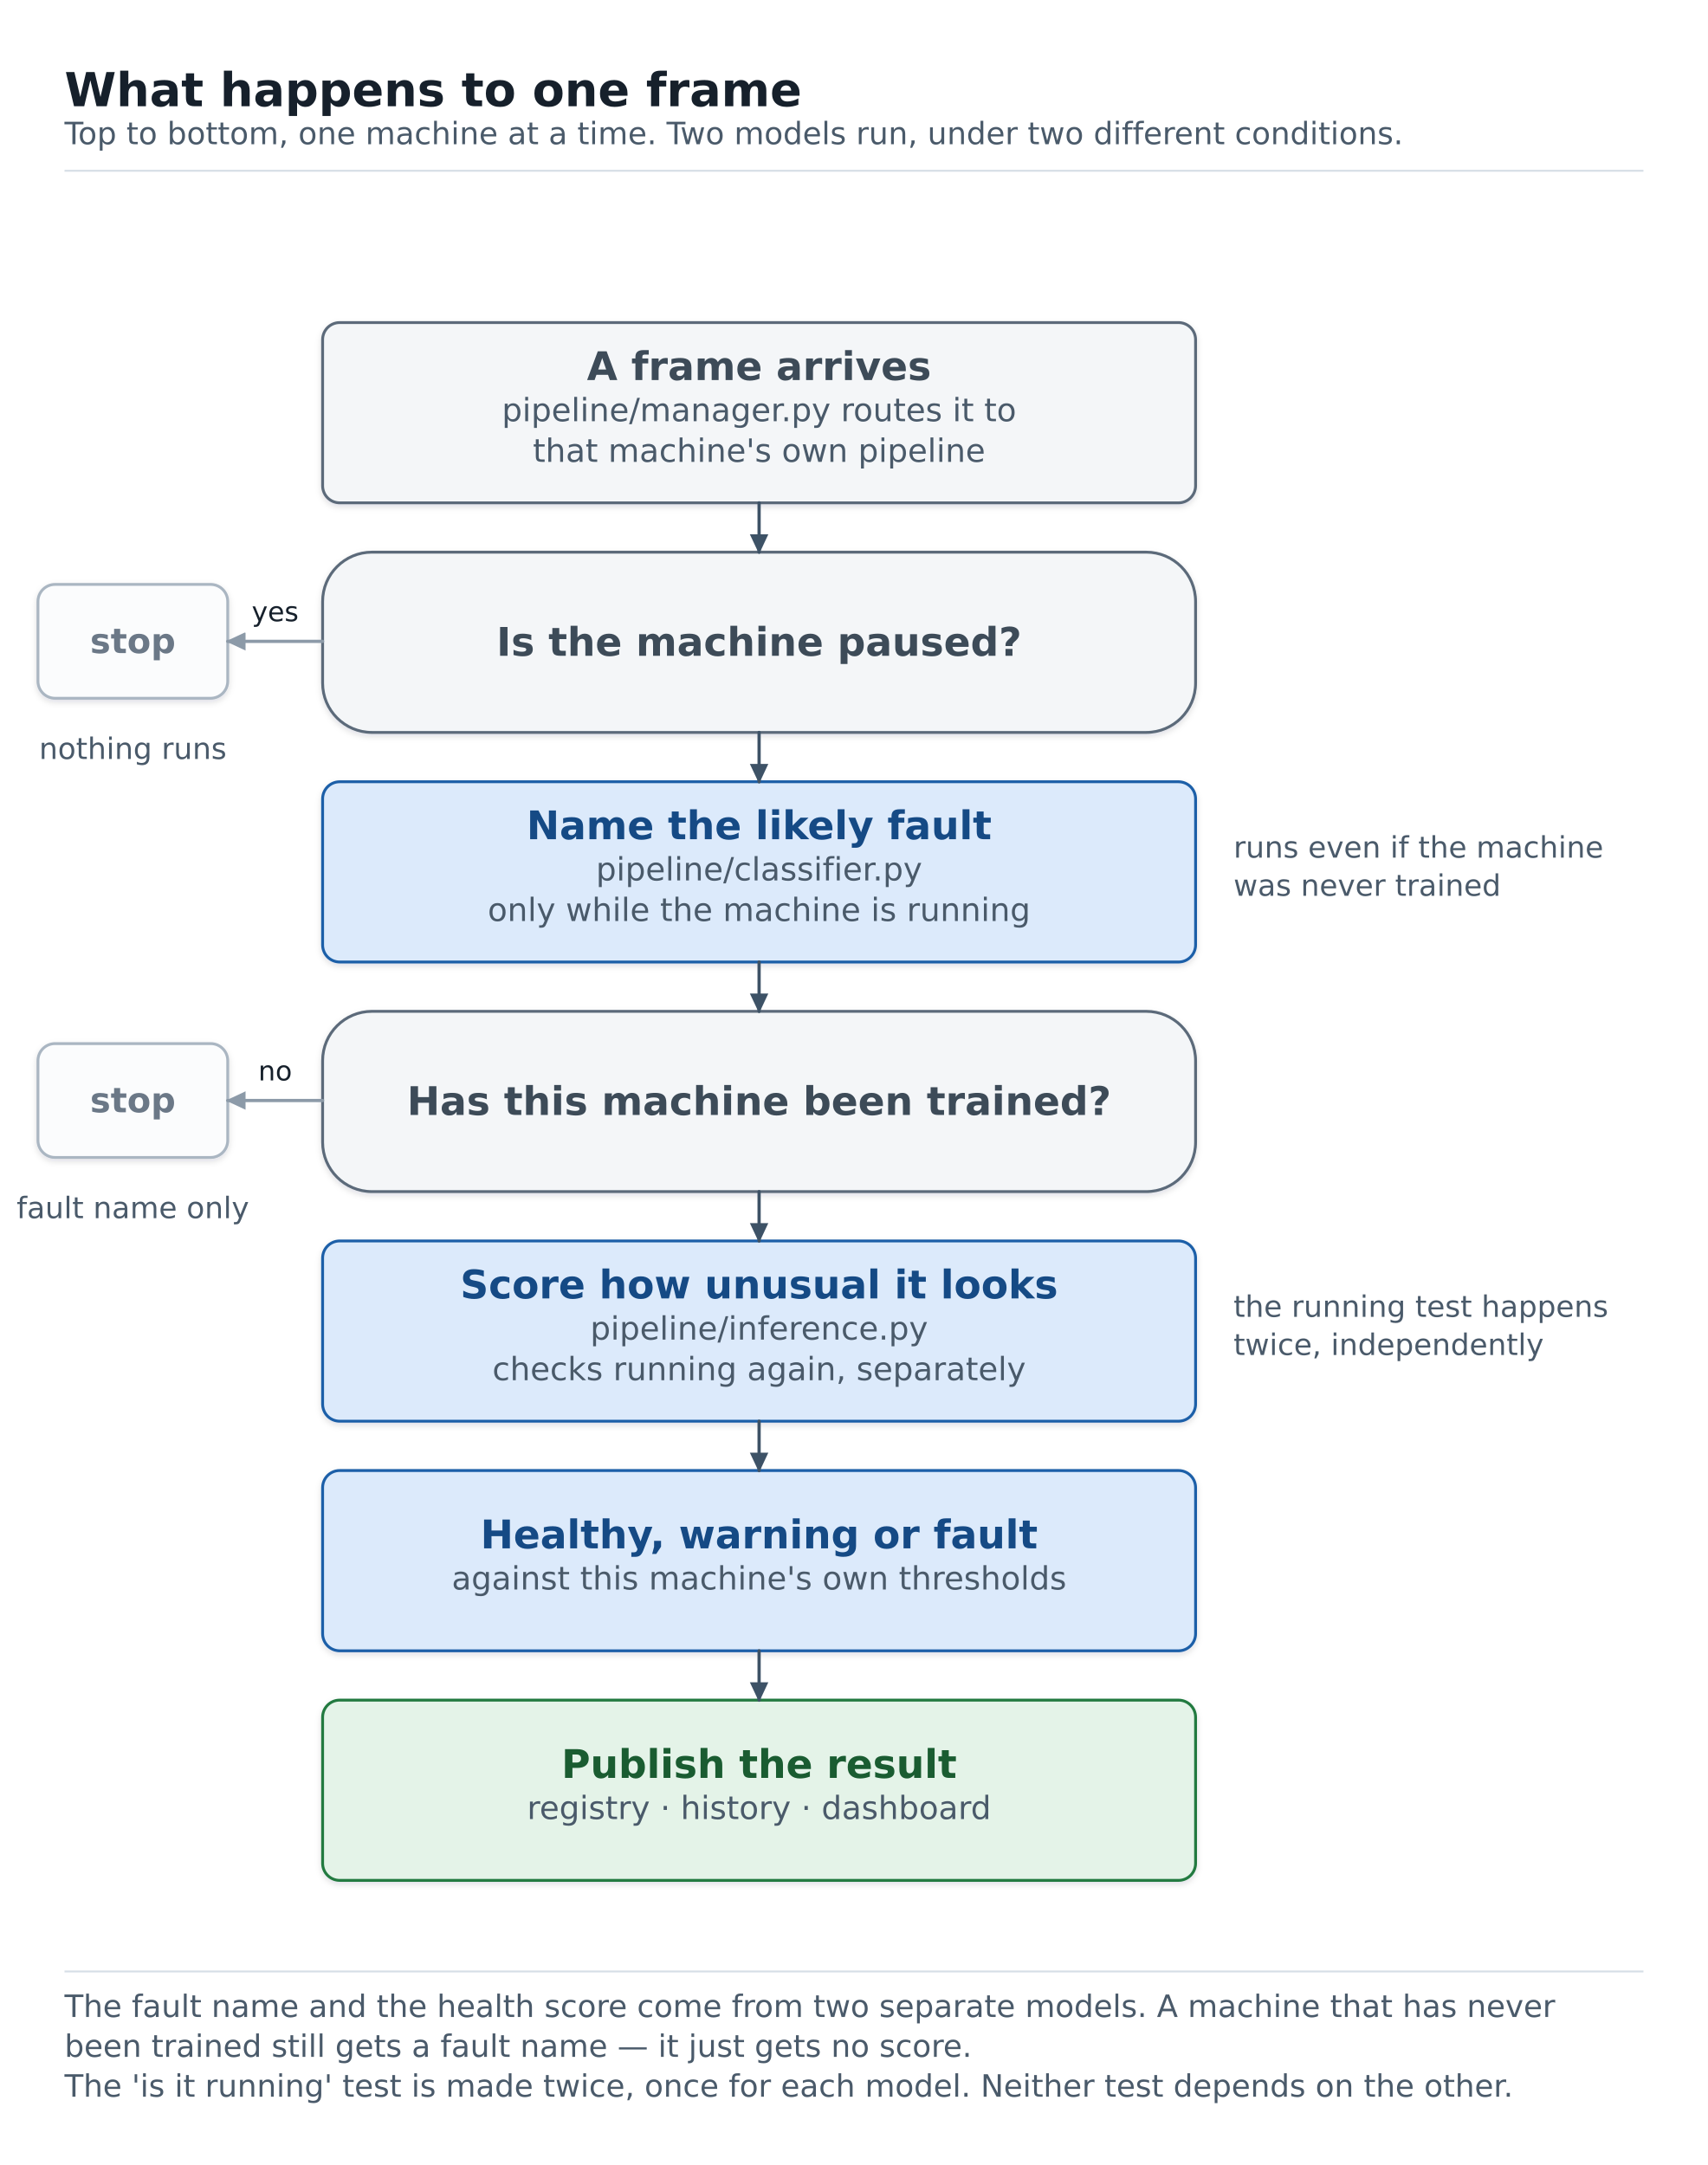
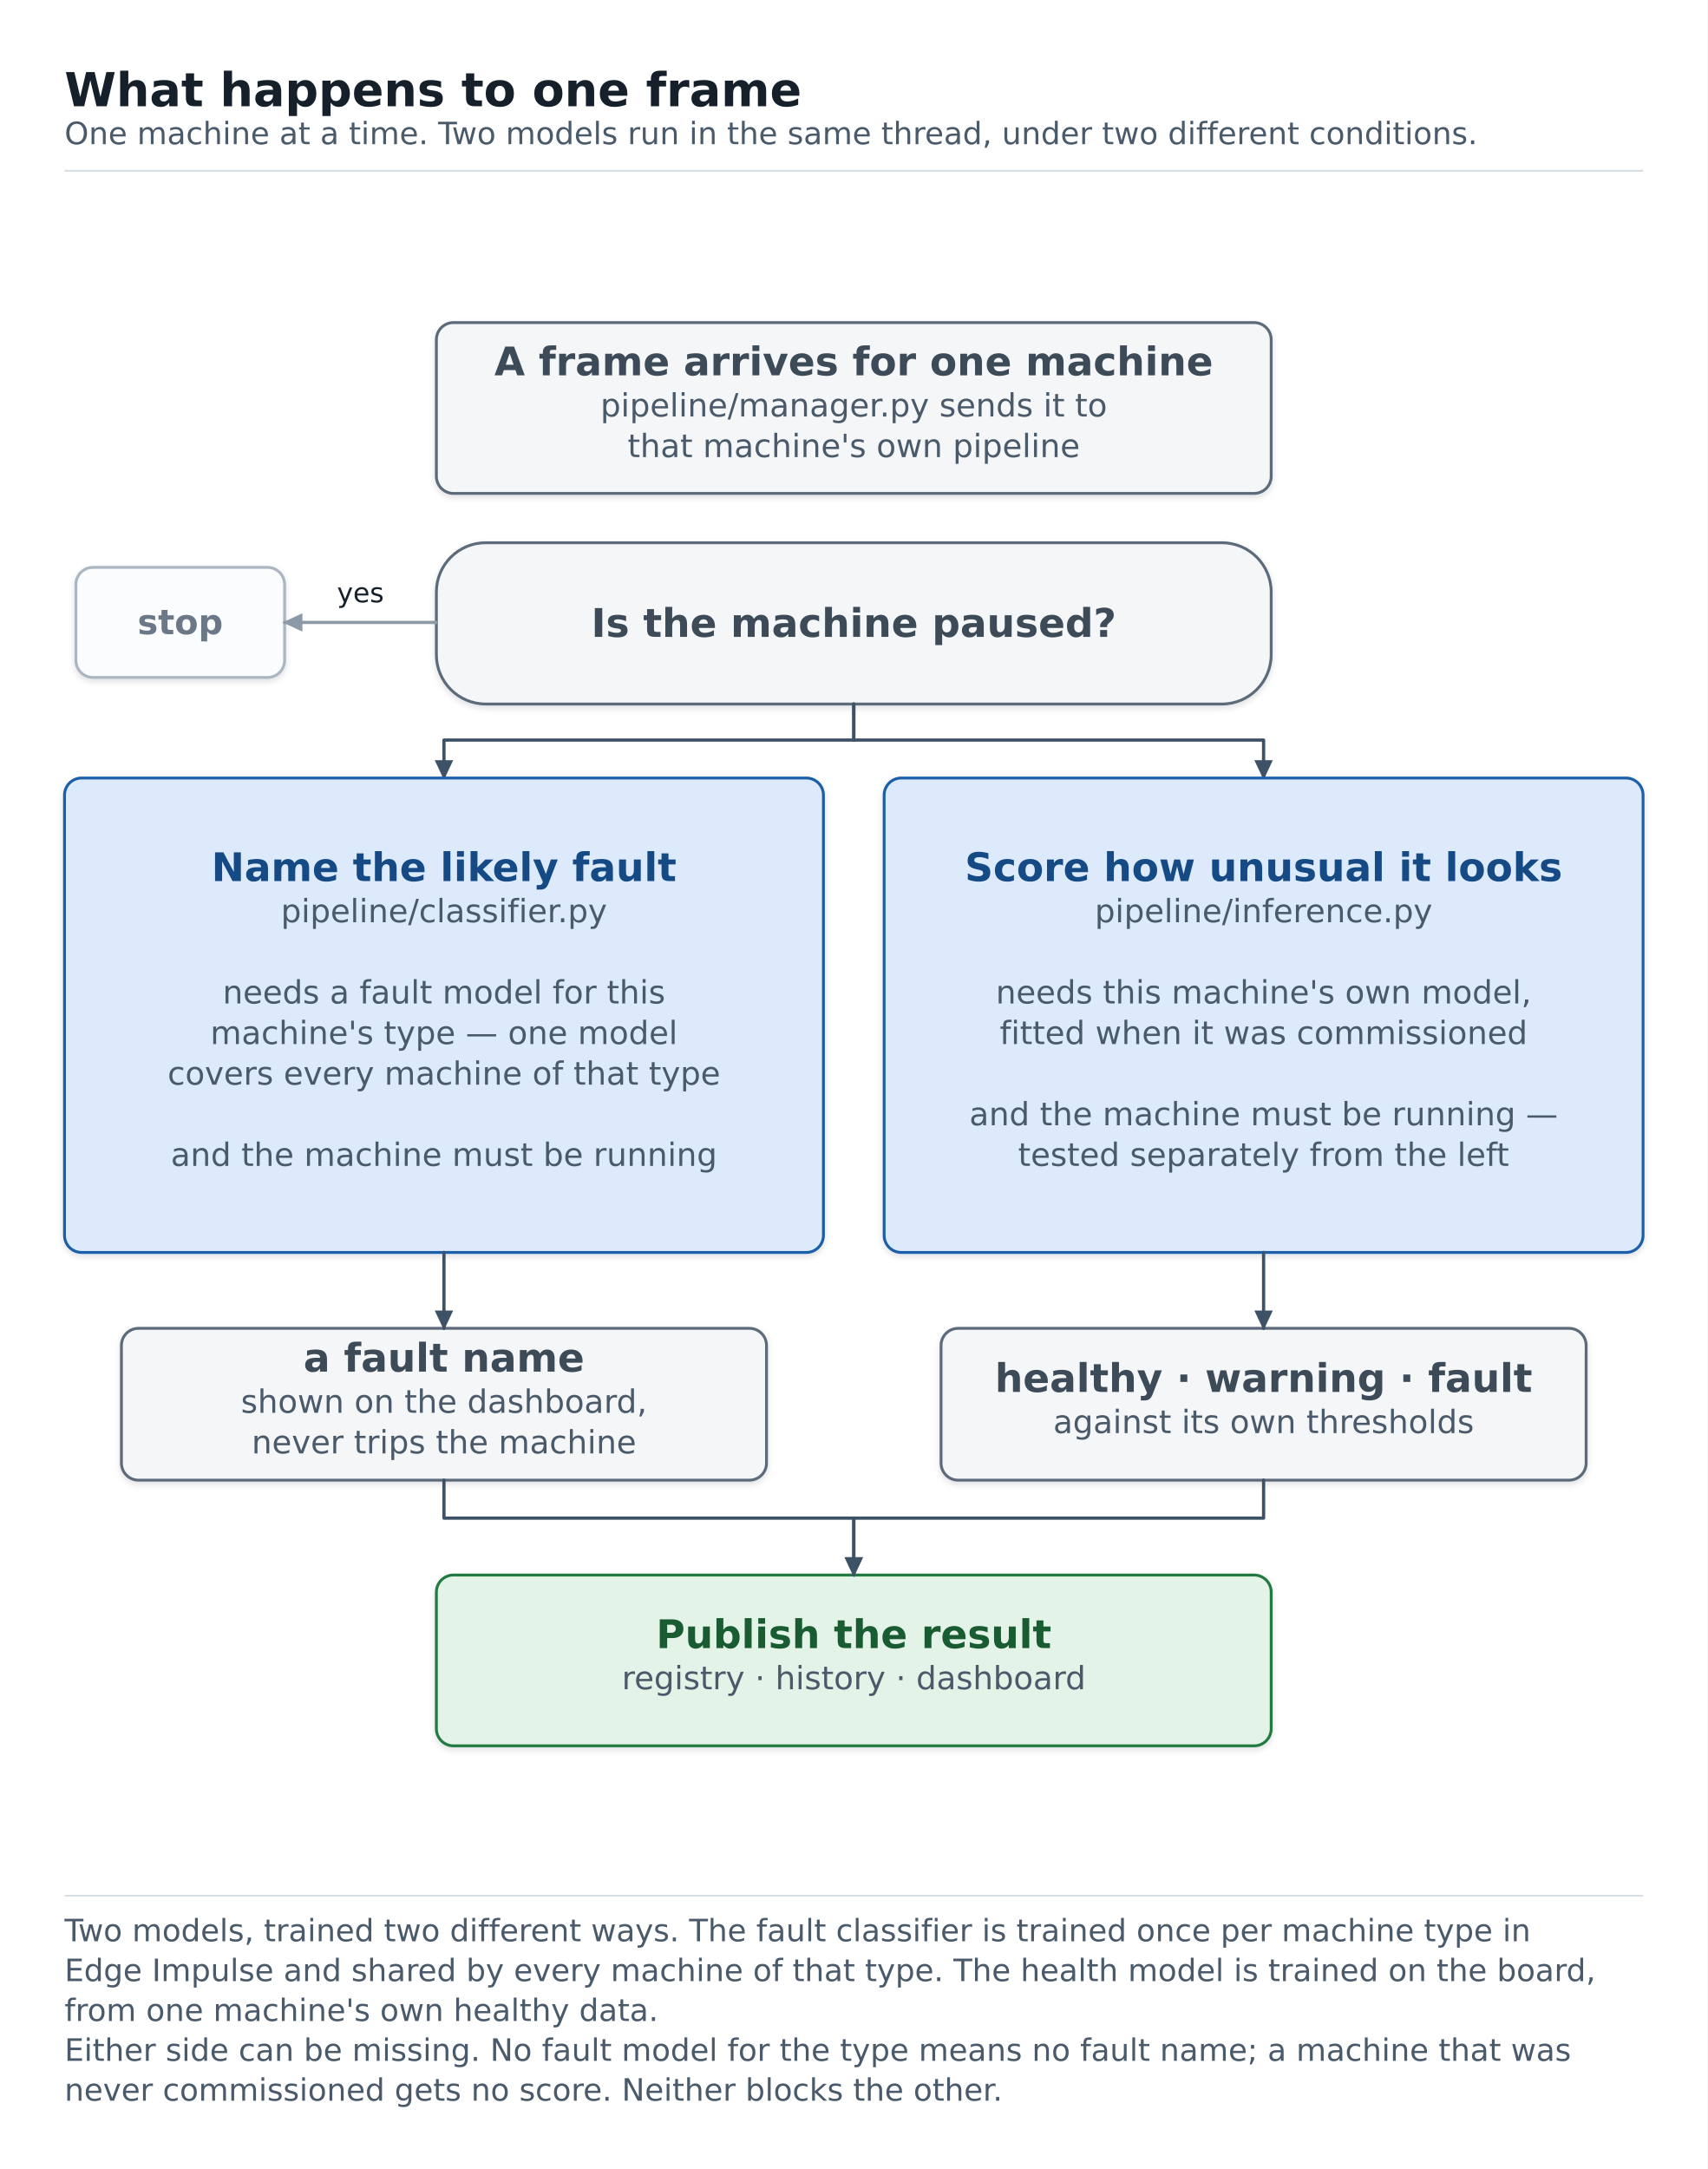
- <svg xmlns="http://www.w3.org/2000/svg" width="900" height="1141" viewBox="0 0 900 1141">
+ <svg xmlns="http://www.w3.org/2000/svg" width="900" height="1143" viewBox="0 0 900 1143">
  <defs>
    <marker id="arrow" viewBox="0 0 10 10" refX="8.5" refY="5" markerWidth="6.5" markerHeight="6.5" orient="auto-start-reverse">
      <path d="M0,0.6 L9.4,5 L0,9.4 z" fill="#3D5266" />
    </marker>
    <marker id="arrowAct" viewBox="0 0 10 10" refX="8.5" refY="5" markerWidth="6.5" markerHeight="6.5" orient="auto-start-reverse">
      <path d="M0,0.6 L9.4,5 L0,9.4 z" fill="#B03225" />
    </marker>
    <marker id="arrowSoft" viewBox="0 0 10 10" refX="8.5" refY="5" markerWidth="6.5" markerHeight="6.5" orient="auto-start-reverse">
      <path d="M0,0.6 L9.4,5 L0,9.4 z" fill="#8C9AA8" />
    </marker>
    <marker id="arrowTell" viewBox="0 0 10 10" refX="8.5" refY="5" markerWidth="6.5" markerHeight="6.5" orient="auto-start-reverse">
      <path d="M0,0.6 L9.4,5 L0,9.4 z" fill="#237A41" />
    </marker>
    <filter id="softshadow" x="-12%" y="-12%" width="130%" height="140%">
      <feDropShadow dx="0" dy="1.4" stdDeviation="1.6" flood-color="#16202B" flood-opacity="0.13" />
    </filter>
  </defs>
-   <rect x="0" y="0" width="900" height="1141" fill="#FFFFFF" />
-   <rect x="170.0" y="170.0" width="460.0" height="95.0" rx="9" fill="#F4F6F8" stroke="#5B6B7A" stroke-width="1.5" filter="url(#softshadow)" />
-   <text x="400.0" y="200.3" font-family="DejaVu Sans, Helvetica, Arial, sans-serif" font-size="20.80" font-weight="bold" font-style="normal" text-anchor="middle" fill="#3D4B58">A frame arrives</text>
-   <text x="400.0" y="222.0" font-family="DejaVu Sans, Helvetica, Arial, sans-serif" font-size="16.90" font-weight="normal" font-style="normal" text-anchor="middle" fill="#4A5A6A">pipeline/manager.py routes it to</text>
-   <text x="400.0" y="243.4" font-family="DejaVu Sans, Helvetica, Arial, sans-serif" font-size="16.90" font-weight="normal" font-style="normal" text-anchor="middle" fill="#4A5A6A">that machine's own pipeline</text>
-   <rect x="170.0" y="291.0" width="460.0" height="95.0" rx="26" fill="#F4F6F8" stroke="#5B6B7A" stroke-width="1.5" filter="url(#softshadow)" />
-   <text x="400.0" y="345.6" font-family="DejaVu Sans, Helvetica, Arial, sans-serif" font-size="20.80" font-weight="bold" font-style="normal" text-anchor="middle" fill="#3D4B58">Is the machine paused?</text>
-   <rect x="170.0" y="412.0" width="460.0" height="95.0" rx="9" fill="#DCEAFB" stroke="#1B5FA8" stroke-width="1.5" filter="url(#softshadow)" />
-   <text x="400.0" y="442.3" font-family="DejaVu Sans, Helvetica, Arial, sans-serif" font-size="20.80" font-weight="bold" font-style="normal" text-anchor="middle" fill="#154A85">Name the likely fault</text>
-   <text x="400.0" y="464.0" font-family="DejaVu Sans, Helvetica, Arial, sans-serif" font-size="16.90" font-weight="normal" font-style="normal" text-anchor="middle" fill="#4A5A6A">pipeline/classifier.py</text>
-   <text x="400.0" y="485.4" font-family="DejaVu Sans, Helvetica, Arial, sans-serif" font-size="16.90" font-weight="normal" font-style="normal" text-anchor="middle" fill="#4A5A6A">only while the machine is running</text>
-   <rect x="170.0" y="533.0" width="460.0" height="95.0" rx="26" fill="#F4F6F8" stroke="#5B6B7A" stroke-width="1.5" filter="url(#softshadow)" />
-   <text x="400.0" y="587.6" font-family="DejaVu Sans, Helvetica, Arial, sans-serif" font-size="20.80" font-weight="bold" font-style="normal" text-anchor="middle" fill="#3D4B58">Has this machine been trained?</text>
-   <rect x="170.0" y="654.0" width="460.0" height="95.0" rx="9" fill="#DCEAFB" stroke="#1B5FA8" stroke-width="1.5" filter="url(#softshadow)" />
-   <text x="400.0" y="684.3" font-family="DejaVu Sans, Helvetica, Arial, sans-serif" font-size="20.80" font-weight="bold" font-style="normal" text-anchor="middle" fill="#154A85">Score how unusual it looks</text>
-   <text x="400.0" y="706.0" font-family="DejaVu Sans, Helvetica, Arial, sans-serif" font-size="16.90" font-weight="normal" font-style="normal" text-anchor="middle" fill="#4A5A6A">pipeline/inference.py</text>
-   <text x="400.0" y="727.4" font-family="DejaVu Sans, Helvetica, Arial, sans-serif" font-size="16.90" font-weight="normal" font-style="normal" text-anchor="middle" fill="#4A5A6A">checks running again, separately</text>
-   <rect x="170.0" y="775.0" width="460.0" height="95.0" rx="9" fill="#DCEAFB" stroke="#1B5FA8" stroke-width="1.5" filter="url(#softshadow)" />
-   <text x="400.0" y="816.0" font-family="DejaVu Sans, Helvetica, Arial, sans-serif" font-size="20.80" font-weight="bold" font-style="normal" text-anchor="middle" fill="#154A85">Healthy, warning or fault</text>
-   <text x="400.0" y="837.7" font-family="DejaVu Sans, Helvetica, Arial, sans-serif" font-size="16.90" font-weight="normal" font-style="normal" text-anchor="middle" fill="#4A5A6A">against this machine's own thresholds</text>
-   <rect x="170.0" y="896.0" width="460.0" height="95.0" rx="9" fill="#E4F3E8" stroke="#237A41" stroke-width="1.5" filter="url(#softshadow)" />
-   <text x="400.0" y="937.0" font-family="DejaVu Sans, Helvetica, Arial, sans-serif" font-size="20.80" font-weight="bold" font-style="normal" text-anchor="middle" fill="#1A5C31">Publish the result</text>
-   <text x="400.0" y="958.7" font-family="DejaVu Sans, Helvetica, Arial, sans-serif" font-size="16.90" font-weight="normal" font-style="normal" text-anchor="middle" fill="#4A5A6A">registry · history · dashboard</text>
-   <path d="M400.0,265.0 L400.0,291.0" fill="none" stroke="#3D5266" stroke-width="1.7" stroke-linejoin="round" stroke-linecap="round" marker-end="url(#arrow)" />
-   <path d="M400.0,386.0 L400.0,412.0" fill="none" stroke="#3D5266" stroke-width="1.7" stroke-linejoin="round" stroke-linecap="round" marker-end="url(#arrow)" />
-   <path d="M400.0,507.0 L400.0,533.0" fill="none" stroke="#3D5266" stroke-width="1.7" stroke-linejoin="round" stroke-linecap="round" marker-end="url(#arrow)" />
-   <path d="M400.0,628.0 L400.0,654.0" fill="none" stroke="#3D5266" stroke-width="1.7" stroke-linejoin="round" stroke-linecap="round" marker-end="url(#arrow)" />
-   <path d="M400.0,749.0 L400.0,775.0" fill="none" stroke="#3D5266" stroke-width="1.7" stroke-linejoin="round" stroke-linecap="round" marker-end="url(#arrow)" />
-   <path d="M400.0,870.0 L400.0,896.0" fill="none" stroke="#3D5266" stroke-width="1.7" stroke-linejoin="round" stroke-linecap="round" marker-end="url(#arrow)" />
-   <rect x="20.0" y="308.0" width="100.0" height="60.0" rx="9" fill="#FBFCFD" stroke="#AAB6C2" stroke-width="1.5" filter="url(#softshadow)" />
-   <text x="70.0" y="344.2" font-family="DejaVu Sans, Helvetica, Arial, sans-serif" font-size="18.20" font-weight="bold" font-style="normal" text-anchor="middle" fill="#6B7887">stop</text>
-   <path d="M170.0,338.0 L120.0,338.0" fill="none" stroke="#8C9AA8" stroke-width="1.7" stroke-linejoin="round" stroke-linecap="round" marker-end="url(#arrowSoft)" />
-   <rect x="127.3" y="310.7" width="35.4" height="23.3" rx="4" fill="#FFFFFF" opacity="0.94" />
-   <text x="145.0" y="327.4" font-family="DejaVu Sans, Helvetica, Arial, sans-serif" font-size="14.30" font-weight="normal" font-style="normal" text-anchor="middle" fill="#16202B">yes</text>
-   <rect x="20.0" y="550.0" width="100.0" height="60.0" rx="9" fill="#FBFCFD" stroke="#AAB6C2" stroke-width="1.5" filter="url(#softshadow)" />
-   <text x="70.0" y="586.2" font-family="DejaVu Sans, Helvetica, Arial, sans-serif" font-size="18.20" font-weight="bold" font-style="normal" text-anchor="middle" fill="#6B7887">stop</text>
-   <path d="M170.0,580.0 L120.0,580.0" fill="none" stroke="#8C9AA8" stroke-width="1.7" stroke-linejoin="round" stroke-linecap="round" marker-end="url(#arrowSoft)" />
-   <rect x="131.2" y="552.7" width="27.6" height="23.3" rx="4" fill="#FFFFFF" opacity="0.94" />
-   <text x="145.0" y="569.4" font-family="DejaVu Sans, Helvetica, Arial, sans-serif" font-size="14.30" font-weight="normal" font-style="normal" text-anchor="middle" fill="#16202B">no</text>
-   <text x="650.0" y="452.0" font-family="DejaVu Sans, Helvetica, Arial, sans-serif" font-size="15.60" font-weight="normal" font-style="normal" text-anchor="start" fill="#4A5A6A">runs even if the machine</text>
-   <text x="650.0" y="472.1" font-family="DejaVu Sans, Helvetica, Arial, sans-serif" font-size="15.60" font-weight="normal" font-style="normal" text-anchor="start" fill="#4A5A6A">was never trained</text>
-   <text x="650.0" y="694.0" font-family="DejaVu Sans, Helvetica, Arial, sans-serif" font-size="15.60" font-weight="normal" font-style="normal" text-anchor="start" fill="#4A5A6A">the running test happens</text>
-   <text x="650.0" y="714.1" font-family="DejaVu Sans, Helvetica, Arial, sans-serif" font-size="15.60" font-weight="normal" font-style="normal" text-anchor="start" fill="#4A5A6A">twice, independently</text>
-   <text x="70.0" y="400.0" font-family="DejaVu Sans, Helvetica, Arial, sans-serif" font-size="15.60" font-weight="normal" font-style="normal" text-anchor="middle" fill="#4A5A6A">nothing runs</text>
-   <text x="70.0" y="642.0" font-family="DejaVu Sans, Helvetica, Arial, sans-serif" font-size="15.60" font-weight="normal" font-style="normal" text-anchor="middle" fill="#4A5A6A">fault name only</text>
+   <rect x="0" y="0" width="900" height="1143" fill="#FFFFFF" />
+   <rect x="230.0" y="170.0" width="440.0" height="90.0" rx="9" fill="#F4F6F8" stroke="#5B6B7A" stroke-width="1.5" filter="url(#softshadow)" />
+   <text x="450.0" y="197.8" font-family="DejaVu Sans, Helvetica, Arial, sans-serif" font-size="20.80" font-weight="bold" font-style="normal" text-anchor="middle" fill="#3D4B58">A frame arrives for one machine</text>
+   <text x="450.0" y="219.5" font-family="DejaVu Sans, Helvetica, Arial, sans-serif" font-size="16.90" font-weight="normal" font-style="normal" text-anchor="middle" fill="#4A5A6A">pipeline/manager.py sends it to</text>
+   <text x="450.0" y="240.9" font-family="DejaVu Sans, Helvetica, Arial, sans-serif" font-size="16.90" font-weight="normal" font-style="normal" text-anchor="middle" fill="#4A5A6A">that machine's own pipeline</text>
+   <rect x="230.0" y="286.0" width="440.0" height="85.0" rx="26" fill="#F4F6F8" stroke="#5B6B7A" stroke-width="1.5" filter="url(#softshadow)" />
+   <text x="450.0" y="335.6" font-family="DejaVu Sans, Helvetica, Arial, sans-serif" font-size="20.80" font-weight="bold" font-style="normal" text-anchor="middle" fill="#3D4B58">Is the machine paused?</text>
+   <rect x="40.0" y="299.0" width="110.0" height="58.0" rx="9" fill="#FBFCFD" stroke="#AAB6C2" stroke-width="1.5" filter="url(#softshadow)" />
+   <text x="95.0" y="334.2" font-family="DejaVu Sans, Helvetica, Arial, sans-serif" font-size="18.20" font-weight="bold" font-style="normal" text-anchor="middle" fill="#6B7887">stop</text>
+   <path d="M230.0,328.0 L150.0,328.0" fill="none" stroke="#8C9AA8" stroke-width="1.7" stroke-linejoin="round" stroke-linecap="round" marker-end="url(#arrowSoft)" />
+   <rect x="172.3" y="300.7" width="35.4" height="23.3" rx="4" fill="#FFFFFF" opacity="0.94" />
+   <text x="190.0" y="317.4" font-family="DejaVu Sans, Helvetica, Arial, sans-serif" font-size="14.30" font-weight="normal" font-style="normal" text-anchor="middle" fill="#16202B">yes</text>
+   <path d="M450.0,371.0 L450.0,390.0 L234.0,390.0 L234.0,410.0" fill="none" stroke="#3D5266" stroke-width="1.7" stroke-linejoin="round" stroke-linecap="round" marker-end="url(#arrow)" />
+   <path d="M450.0,371.0 L450.0,390.0 L666.0,390.0 L666.0,410.0" fill="none" stroke="#3D5266" stroke-width="1.7" stroke-linejoin="round" stroke-linecap="round" marker-end="url(#arrow)" />
+   <rect x="34.0" y="410.0" width="400.0" height="250.0" rx="9" fill="#DCEAFB" stroke="#1B5FA8" stroke-width="1.5" filter="url(#softshadow)" />
+   <text x="234.0" y="464.3" font-family="DejaVu Sans, Helvetica, Arial, sans-serif" font-size="20.80" font-weight="bold" font-style="normal" text-anchor="middle" fill="#154A85">Name the likely fault</text>
+   <text x="234.0" y="486.0" font-family="DejaVu Sans, Helvetica, Arial, sans-serif" font-size="16.90" font-weight="normal" font-style="normal" text-anchor="middle" fill="#4A5A6A">pipeline/classifier.py</text>
+   <text x="234.0" y="507.4" font-family="DejaVu Sans, Helvetica, Arial, sans-serif" font-size="16.90" font-weight="normal" font-style="normal" text-anchor="middle" fill="#4A5A6A" />
+   <text x="234.0" y="528.8" font-family="DejaVu Sans, Helvetica, Arial, sans-serif" font-size="16.90" font-weight="normal" font-style="normal" text-anchor="middle" fill="#4A5A6A">needs a fault model for this</text>
+   <text x="234.0" y="550.2" font-family="DejaVu Sans, Helvetica, Arial, sans-serif" font-size="16.90" font-weight="normal" font-style="normal" text-anchor="middle" fill="#4A5A6A">machine's type — one model</text>
+   <text x="234.0" y="571.6" font-family="DejaVu Sans, Helvetica, Arial, sans-serif" font-size="16.90" font-weight="normal" font-style="normal" text-anchor="middle" fill="#4A5A6A">covers every machine of that type</text>
+   <text x="234.0" y="593.0" font-family="DejaVu Sans, Helvetica, Arial, sans-serif" font-size="16.90" font-weight="normal" font-style="normal" text-anchor="middle" fill="#4A5A6A" />
+   <text x="234.0" y="614.4" font-family="DejaVu Sans, Helvetica, Arial, sans-serif" font-size="16.90" font-weight="normal" font-style="normal" text-anchor="middle" fill="#4A5A6A">and the machine must be running</text>
+   <rect x="466.0" y="410.0" width="400.0" height="250.0" rx="9" fill="#DCEAFB" stroke="#1B5FA8" stroke-width="1.5" filter="url(#softshadow)" />
+   <text x="666.0" y="464.3" font-family="DejaVu Sans, Helvetica, Arial, sans-serif" font-size="20.80" font-weight="bold" font-style="normal" text-anchor="middle" fill="#154A85">Score how unusual it looks</text>
+   <text x="666.0" y="486.0" font-family="DejaVu Sans, Helvetica, Arial, sans-serif" font-size="16.90" font-weight="normal" font-style="normal" text-anchor="middle" fill="#4A5A6A">pipeline/inference.py</text>
+   <text x="666.0" y="507.4" font-family="DejaVu Sans, Helvetica, Arial, sans-serif" font-size="16.90" font-weight="normal" font-style="normal" text-anchor="middle" fill="#4A5A6A" />
+   <text x="666.0" y="528.8" font-family="DejaVu Sans, Helvetica, Arial, sans-serif" font-size="16.90" font-weight="normal" font-style="normal" text-anchor="middle" fill="#4A5A6A">needs this machine's own model,</text>
+   <text x="666.0" y="550.2" font-family="DejaVu Sans, Helvetica, Arial, sans-serif" font-size="16.90" font-weight="normal" font-style="normal" text-anchor="middle" fill="#4A5A6A">fitted when it was commissioned</text>
+   <text x="666.0" y="571.6" font-family="DejaVu Sans, Helvetica, Arial, sans-serif" font-size="16.90" font-weight="normal" font-style="normal" text-anchor="middle" fill="#4A5A6A" />
+   <text x="666.0" y="593.0" font-family="DejaVu Sans, Helvetica, Arial, sans-serif" font-size="16.90" font-weight="normal" font-style="normal" text-anchor="middle" fill="#4A5A6A">and the machine must be running —</text>
+   <text x="666.0" y="614.4" font-family="DejaVu Sans, Helvetica, Arial, sans-serif" font-size="16.90" font-weight="normal" font-style="normal" text-anchor="middle" fill="#4A5A6A">tested separately from the left</text>
+   <rect x="64.0" y="700.0" width="340.0" height="80.0" rx="9" fill="#F4F6F8" stroke="#5B6B7A" stroke-width="1.5" filter="url(#softshadow)" />
+   <text x="234.0" y="722.8" font-family="DejaVu Sans, Helvetica, Arial, sans-serif" font-size="20.80" font-weight="bold" font-style="normal" text-anchor="middle" fill="#3D4B58">a fault name</text>
+   <text x="234.0" y="744.5" font-family="DejaVu Sans, Helvetica, Arial, sans-serif" font-size="16.90" font-weight="normal" font-style="normal" text-anchor="middle" fill="#4A5A6A">shown on the dashboard,</text>
+   <text x="234.0" y="765.9" font-family="DejaVu Sans, Helvetica, Arial, sans-serif" font-size="16.90" font-weight="normal" font-style="normal" text-anchor="middle" fill="#4A5A6A">never trips the machine</text>
+   <rect x="496.0" y="700.0" width="340.0" height="80.0" rx="9" fill="#F4F6F8" stroke="#5B6B7A" stroke-width="1.5" filter="url(#softshadow)" />
+   <text x="666.0" y="733.5" font-family="DejaVu Sans, Helvetica, Arial, sans-serif" font-size="20.80" font-weight="bold" font-style="normal" text-anchor="middle" fill="#3D4B58">healthy · warning · fault</text>
+   <text x="666.0" y="755.2" font-family="DejaVu Sans, Helvetica, Arial, sans-serif" font-size="16.90" font-weight="normal" font-style="normal" text-anchor="middle" fill="#4A5A6A">against its own thresholds</text>
+   <path d="M234.0,660.0 L234.0,700.0" fill="none" stroke="#3D5266" stroke-width="1.7" stroke-linejoin="round" stroke-linecap="round" marker-end="url(#arrow)" />
+   <path d="M666.0,660.0 L666.0,700.0" fill="none" stroke="#3D5266" stroke-width="1.7" stroke-linejoin="round" stroke-linecap="round" marker-end="url(#arrow)" />
+   <rect x="230.0" y="830.0" width="440.0" height="90.0" rx="9" fill="#E4F3E8" stroke="#237A41" stroke-width="1.5" filter="url(#softshadow)" />
+   <text x="450.0" y="868.5" font-family="DejaVu Sans, Helvetica, Arial, sans-serif" font-size="20.80" font-weight="bold" font-style="normal" text-anchor="middle" fill="#1A5C31">Publish the result</text>
+   <text x="450.0" y="890.2" font-family="DejaVu Sans, Helvetica, Arial, sans-serif" font-size="16.90" font-weight="normal" font-style="normal" text-anchor="middle" fill="#4A5A6A">registry · history · dashboard</text>
+   <path d="M234.0,780.0 L234.0,800.0 L450.0,800.0 L450.0,830.0" fill="none" stroke="#3D5266" stroke-width="1.7" stroke-linejoin="round" stroke-linecap="round" marker-end="url(#arrow)" />
+   <path d="M666.0,780.0 L666.0,800.0 L450.0,800.0 L450.0,830.0" fill="none" stroke="#3D5266" stroke-width="1.7" stroke-linejoin="round" stroke-linecap="round" marker-end="url(#arrow)" />
  <line x1="34.0" y1="90.0" x2="866.0" y2="90.0" stroke="#D6DEE6" stroke-width="1" />
  <text x="34.0" y="56.0" font-family="DejaVu Sans, Helvetica, Arial, sans-serif" font-size="24.70" font-weight="bold" font-style="normal" text-anchor="start" fill="#16202B">What happens to one frame</text>
-   <text x="34.0" y="76.0" font-family="DejaVu Sans, Helvetica, Arial, sans-serif" font-size="16.25" font-weight="normal" font-style="normal" text-anchor="start" fill="#4A5A6A">Top to bottom, one machine at a time. Two models run, under two different conditions.</text>
-   <line x1="34.0" y1="1039.0" x2="866.0" y2="1039.0" stroke="#D6DEE6" stroke-width="1" />
-   <text x="34.0" y="1063.0" font-family="DejaVu Sans, Helvetica, Arial, sans-serif" font-size="16.25" font-weight="normal" font-style="normal" text-anchor="start" fill="#4A5A6A">The fault name and the health score come from two separate models. A machine that has never</text>
-   <text x="34.0" y="1084.0" font-family="DejaVu Sans, Helvetica, Arial, sans-serif" font-size="16.25" font-weight="normal" font-style="normal" text-anchor="start" fill="#4A5A6A">been trained still gets a fault name — it just gets no score.</text>
-   <text x="34.0" y="1105.0" font-family="DejaVu Sans, Helvetica, Arial, sans-serif" font-size="16.25" font-weight="normal" font-style="normal" text-anchor="start" fill="#4A5A6A">The 'is it running' test is made twice, once for each model. Neither test depends on the other.</text>
+   <text x="34.0" y="76.0" font-family="DejaVu Sans, Helvetica, Arial, sans-serif" font-size="16.25" font-weight="normal" font-style="normal" text-anchor="start" fill="#4A5A6A">One machine at a time. Two models run in the same thread, under two different conditions.</text>
+   <line x1="34.0" y1="999.0" x2="866.0" y2="999.0" stroke="#D6DEE6" stroke-width="1" />
+   <text x="34.0" y="1023.0" font-family="DejaVu Sans, Helvetica, Arial, sans-serif" font-size="16.25" font-weight="normal" font-style="normal" text-anchor="start" fill="#4A5A6A">Two models, trained two different ways. The fault classifier is trained once per machine type in</text>
+   <text x="34.0" y="1044.0" font-family="DejaVu Sans, Helvetica, Arial, sans-serif" font-size="16.25" font-weight="normal" font-style="normal" text-anchor="start" fill="#4A5A6A">Edge Impulse and shared by every machine of that type. The health model is trained on the board,</text>
+   <text x="34.0" y="1065.0" font-family="DejaVu Sans, Helvetica, Arial, sans-serif" font-size="16.25" font-weight="normal" font-style="normal" text-anchor="start" fill="#4A5A6A">from one machine's own healthy data.</text>
+   <text x="34.0" y="1086.0" font-family="DejaVu Sans, Helvetica, Arial, sans-serif" font-size="16.25" font-weight="normal" font-style="normal" text-anchor="start" fill="#4A5A6A">Either side can be missing. No fault model for the type means no fault name; a machine that was</text>
+   <text x="34.0" y="1107.0" font-family="DejaVu Sans, Helvetica, Arial, sans-serif" font-size="16.25" font-weight="normal" font-style="normal" text-anchor="start" fill="#4A5A6A">never commissioned gets no score. Neither blocks the other.</text>
</svg>
